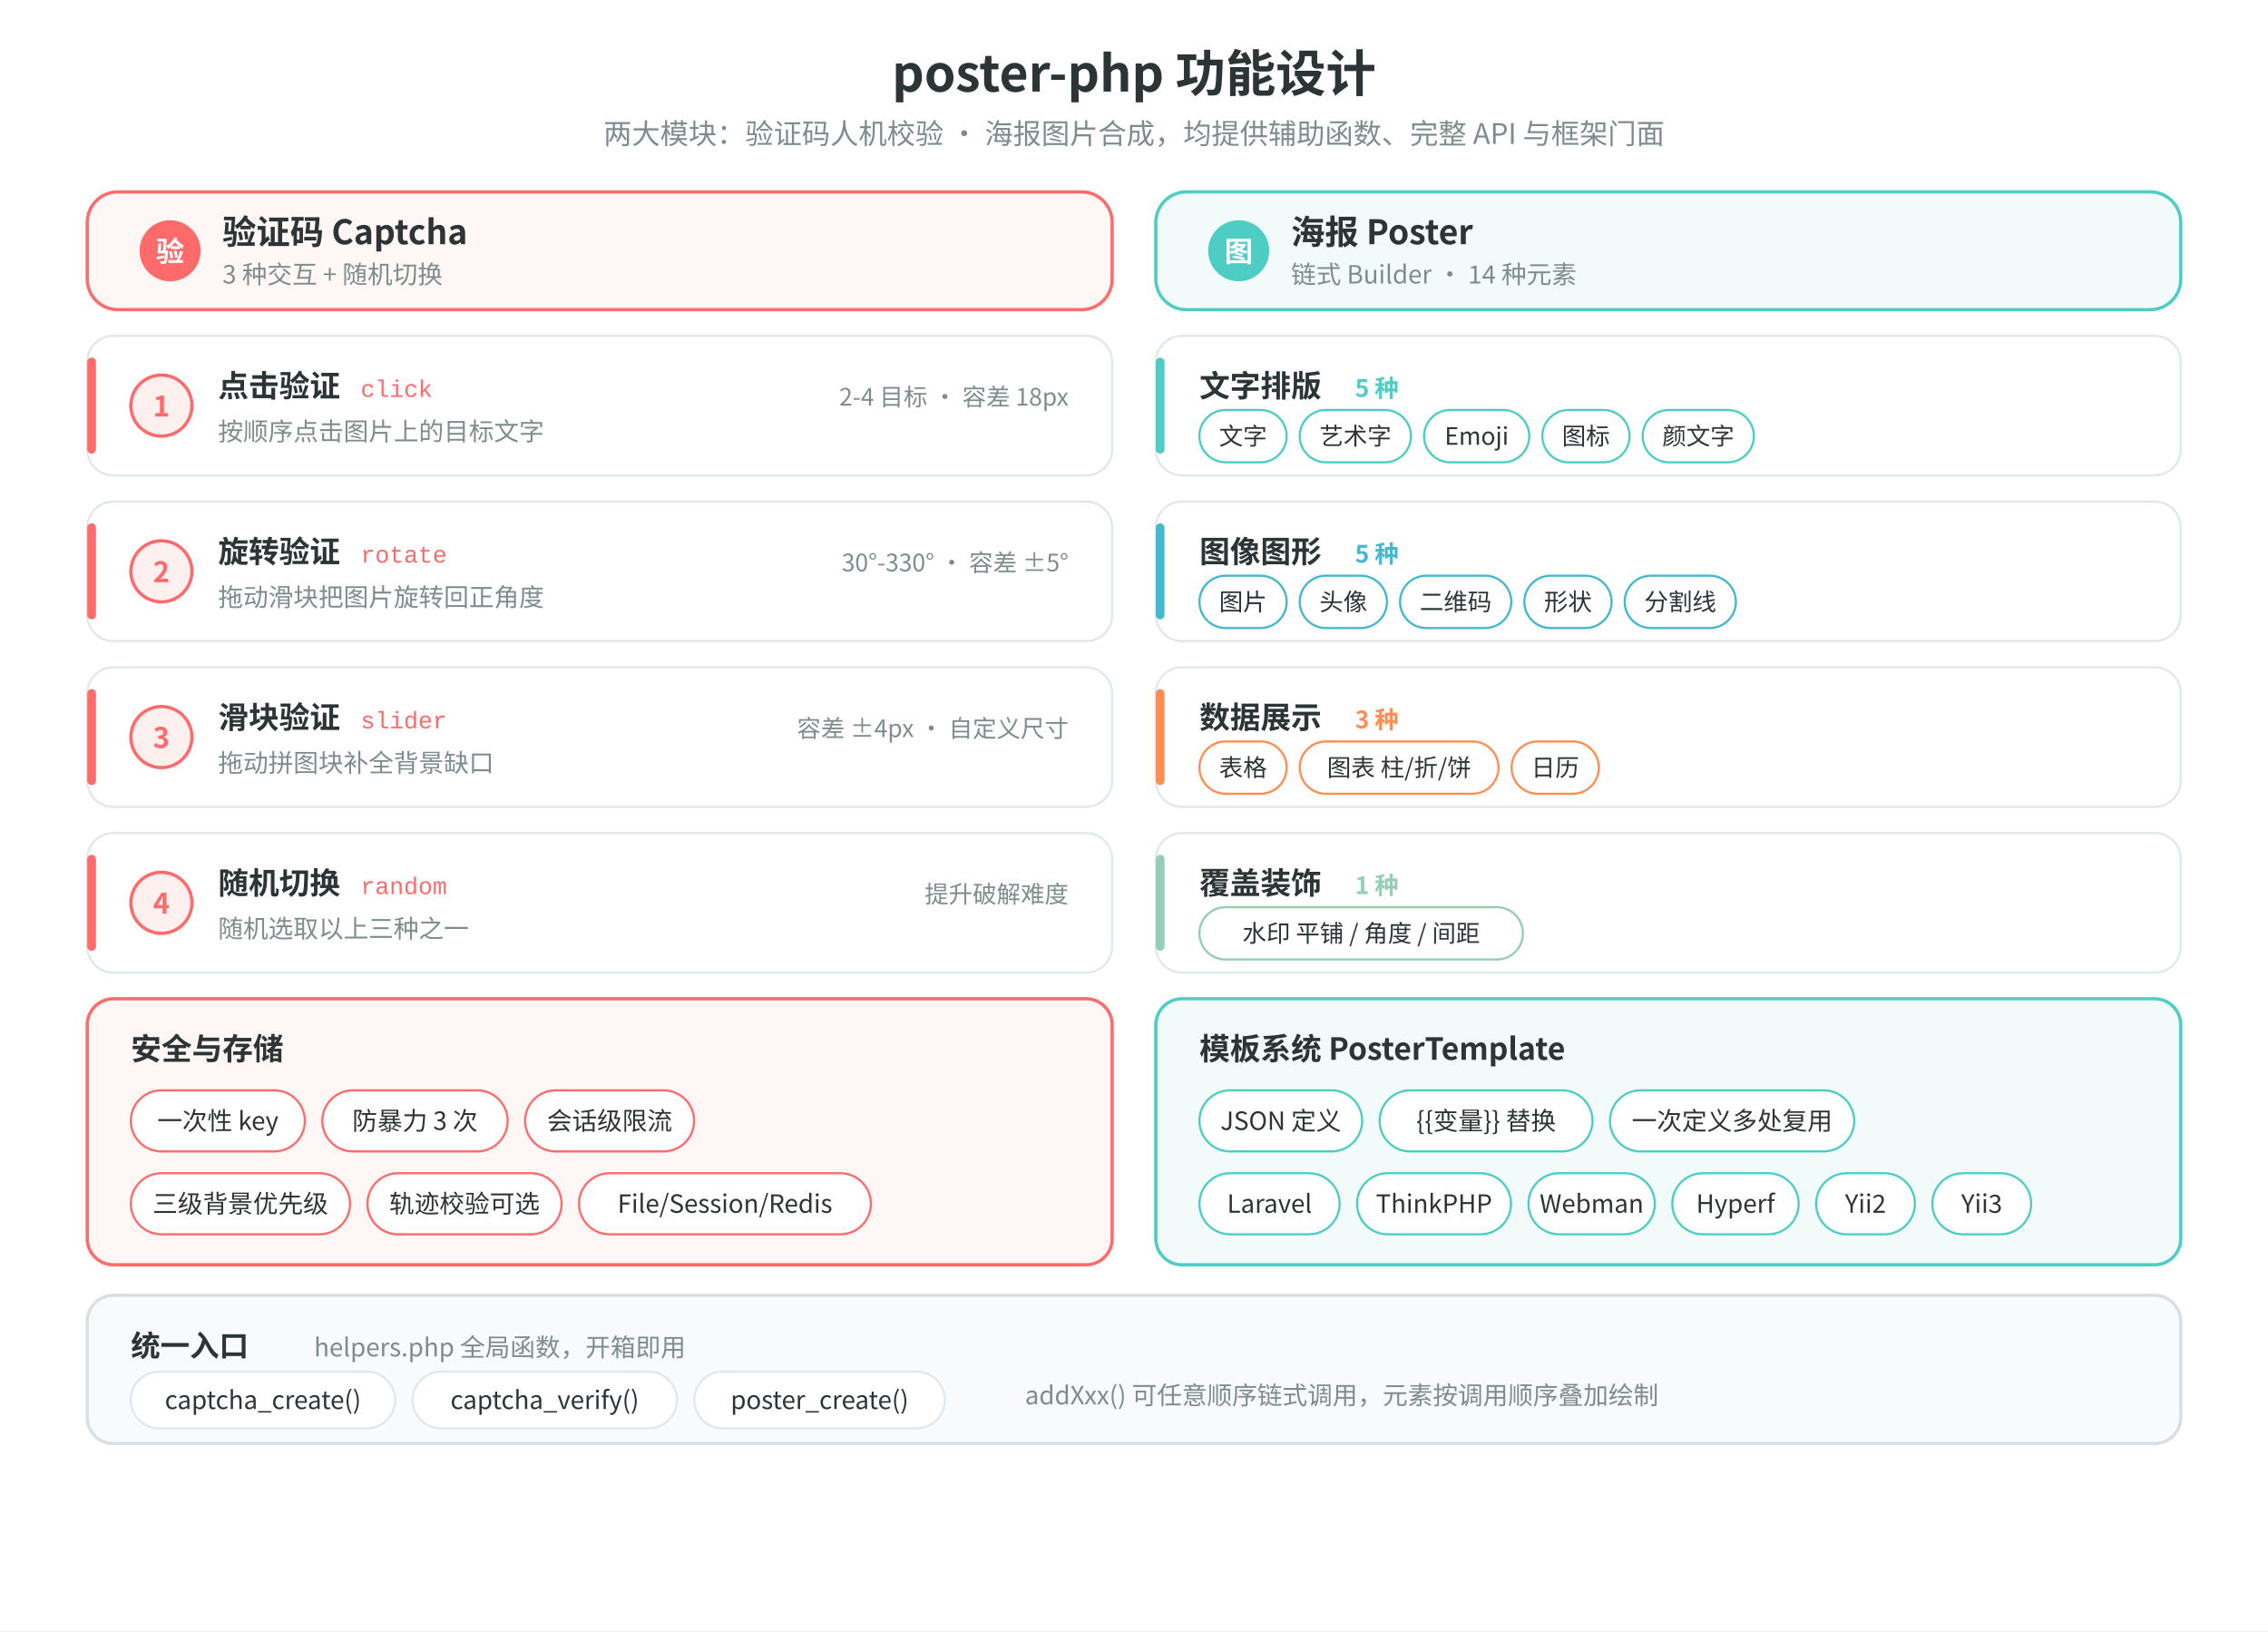
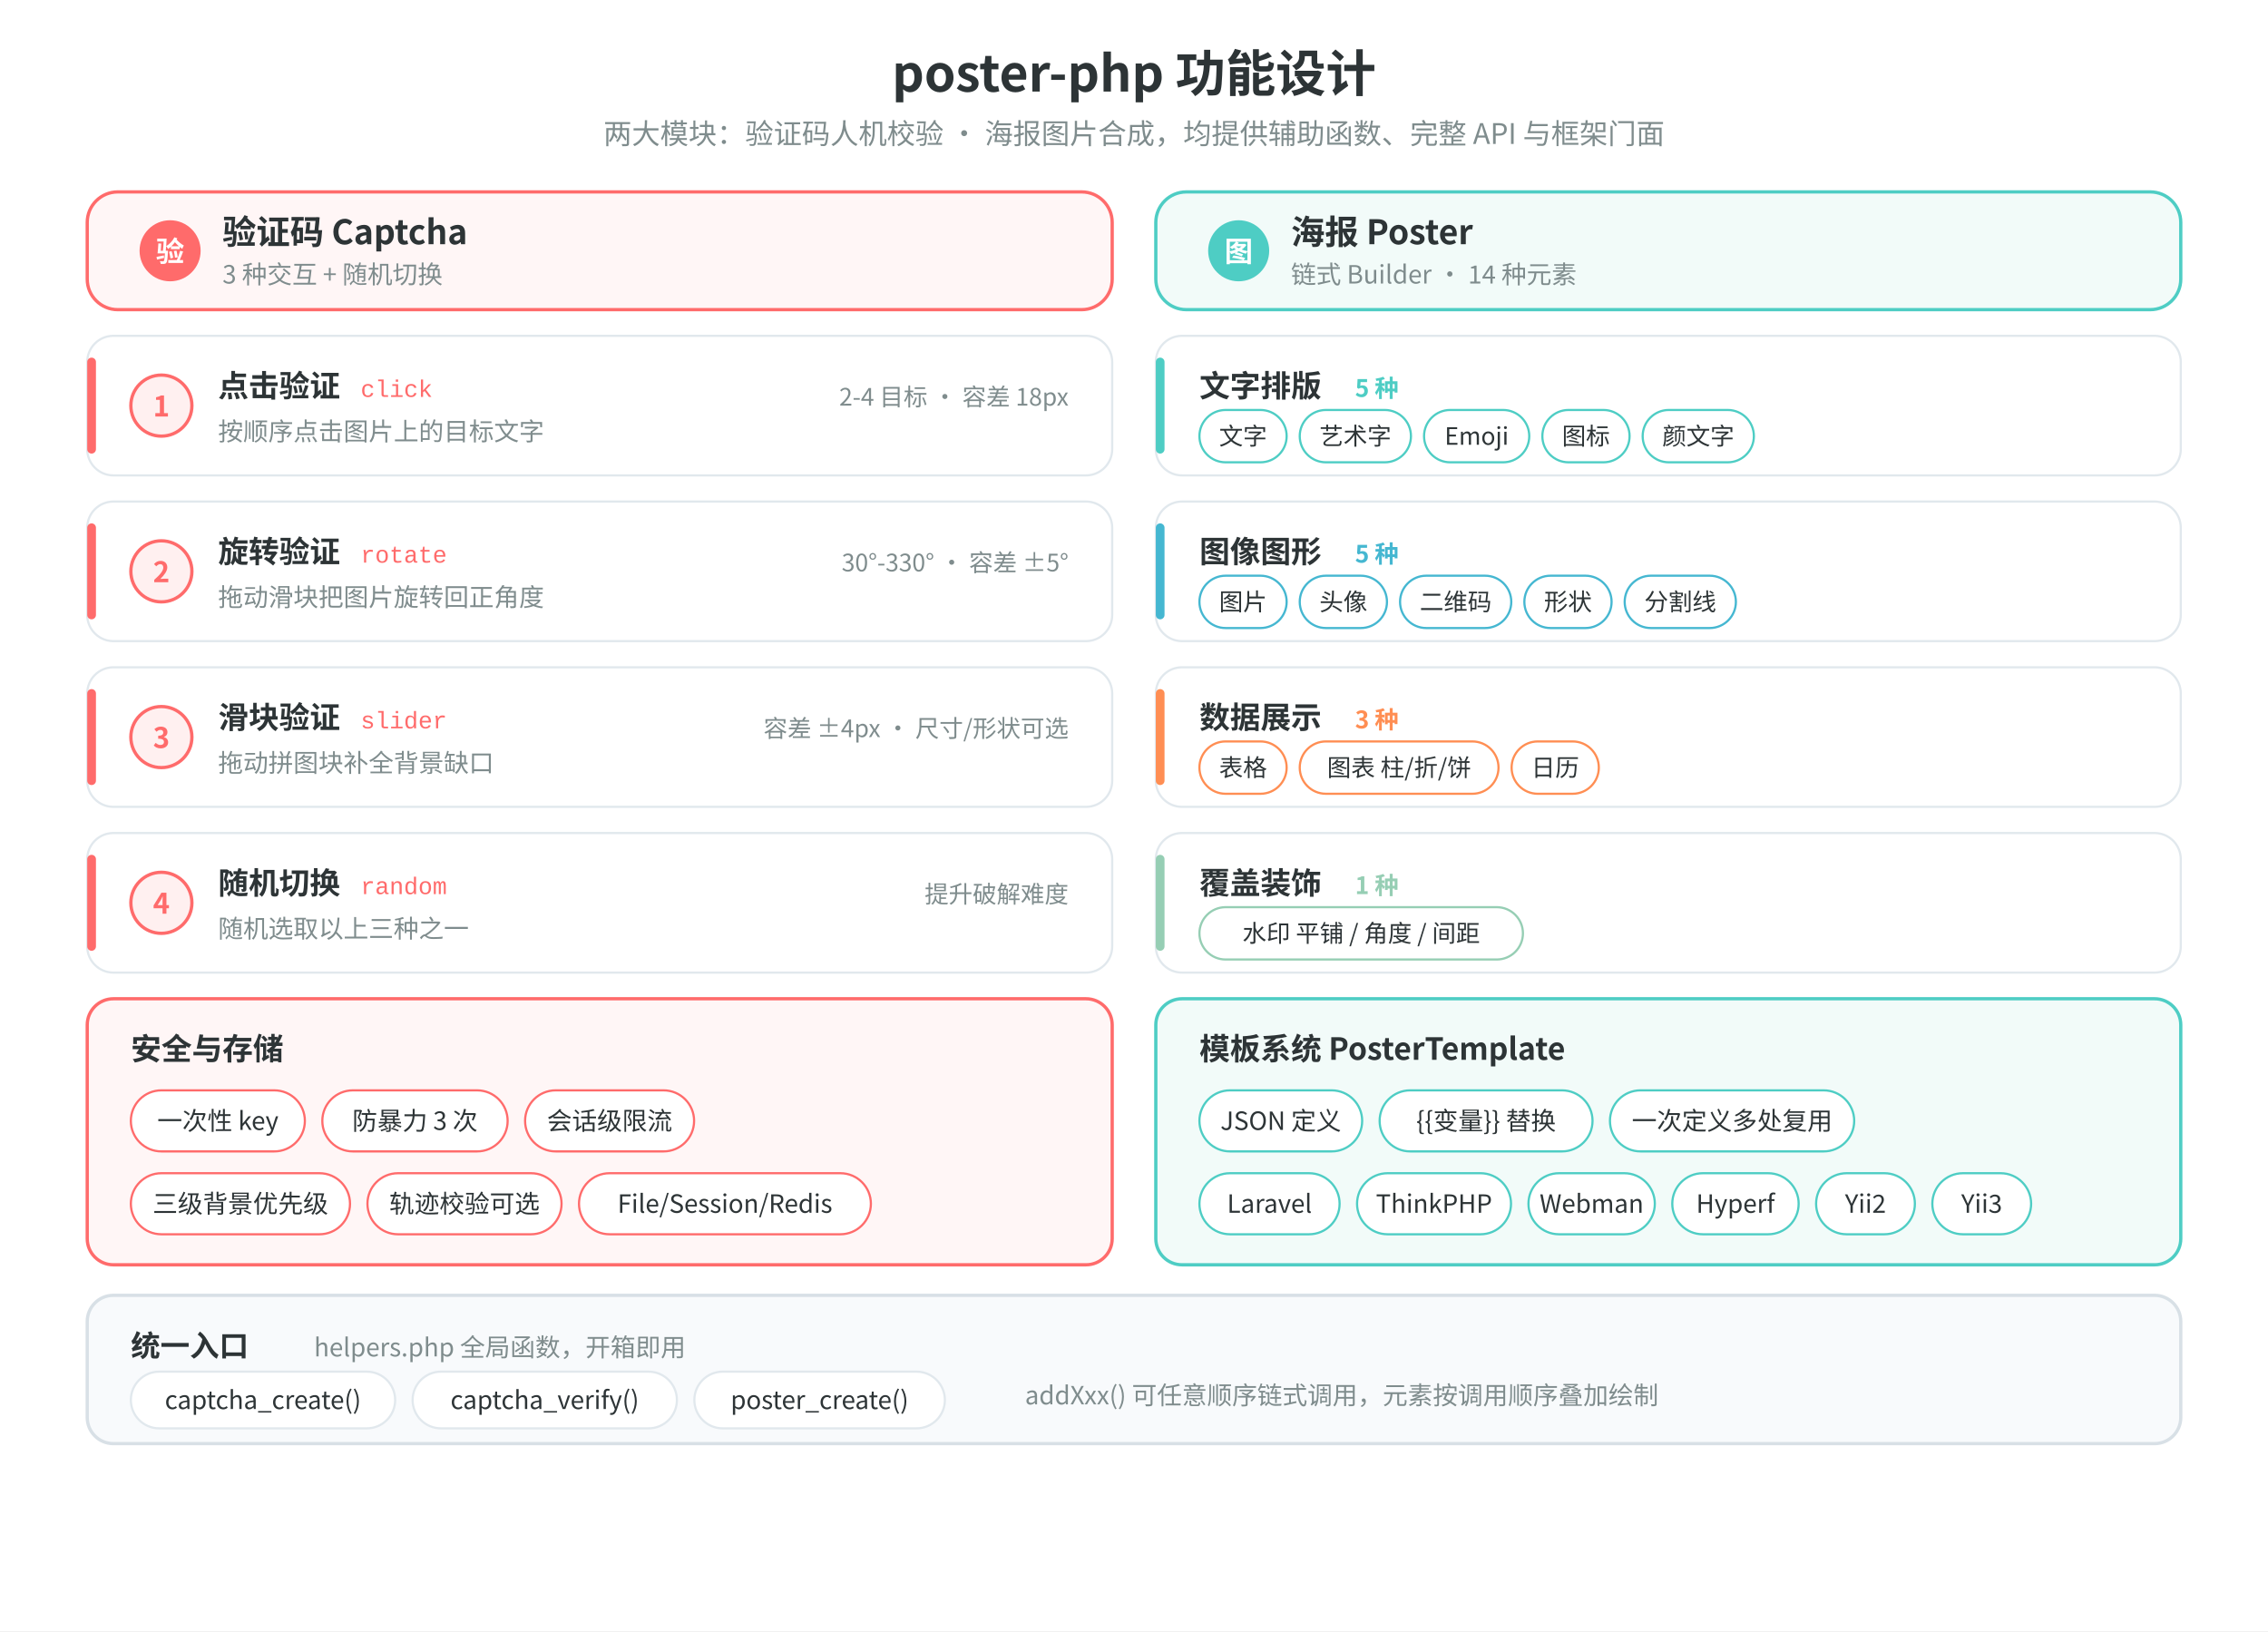
<svg xmlns="http://www.w3.org/2000/svg" viewBox="0 0 1040 748" width="1040" height="748" font-family="-apple-system,BlinkMacSystemFont,'Segoe UI','PingFang SC','Hiragino Sans GB','Microsoft YaHei','Noto Sans CJK SC',sans-serif" role="img" aria-label="poster-php 功能设计">
  <defs>
    <marker id="arrow" viewBox="0 0 10 10" refX="9" refY="5" markerWidth="6" markerHeight="6" orient="auto">
      <path d="M0 0L10 5L0 10Z" fill="#B2BEC3" />
    </marker>
  </defs>
  <rect width="1040" height="748" fill="#FFFFFF" />
  <text x="520" y="42" font-size="23" fill="#2D3436" font-weight="700" text-anchor="middle">poster-php 功能设计</text>
  <text x="520" y="66" font-size="13" fill="#7F8C8D" text-anchor="middle">两大模块：验证码人机校验 · 海报图片合成，均提供辅助函数、完整 API 与框架门面</text>
  <rect x="40" y="88" width="470" height="54" rx="14" fill="#FFF6F6" stroke="#FF6B6B" stroke-width="1.5" />
  <circle cx="78" cy="115" r="14" fill="#FF6B6B" />
  <text x="78" y="120" font-size="13" fill="#FFFFFF" font-weight="700" text-anchor="middle">验</text>
  <text x="102" y="112" font-size="15.5" fill="#2D3436" font-weight="700">验证码 Captcha</text>
  <text x="102" y="130" font-size="11.5" fill="#7F8C8D">3 种交互 + 随机切换</text>
  <rect x="530" y="88" width="470" height="54" rx="14" fill="#F2FBF9" stroke="#4ECDC4" stroke-width="1.5" />
  <circle cx="568" cy="115" r="14" fill="#4ECDC4" />
  <text x="568" y="120" font-size="13" fill="#FFFFFF" font-weight="700" text-anchor="middle">图</text>
  <text x="592" y="112" font-size="15.5" fill="#2D3436" font-weight="700">海报 Poster</text>
  <text x="592" y="130" font-size="11.5" fill="#7F8C8D">链式 Builder · 14 种元素</text>
  <rect x="40" y="154" width="470" height="64" rx="12" fill="#FFFFFF" stroke="#E1E8ED" stroke-width="1" />
  <rect x="40" y="164" width="4" height="44" rx="2" fill="#FF6B6B" />
  <circle cx="74" cy="186" r="14" fill="#FFF0F0" stroke="#FF6B6B" stroke-width="1.5" />
  <text x="74" y="191" font-size="13" fill="#FF6B6B" font-weight="700" text-anchor="middle">1</text>
  <text x="100" y="182" font-size="14" fill="#2D3436" font-weight="600">点击验证</text>
  <text x="165.36" y="182" font-size="11" fill="#FF6B6B" font-family="'SFMono-Regular',Consolas,'Liberation Mono',Menlo,monospace">click</text>
  <text x="100" y="202" font-size="11.5" fill="#7F8C8D">按顺序点击图片上的目标文字</text>
  <text x="490" y="186" font-size="11" fill="#7F8C8D" text-anchor="end">2-4 目标 · 容差 18px</text>
  <rect x="40" y="230" width="470" height="64" rx="12" fill="#FFFFFF" stroke="#E1E8ED" stroke-width="1" />
  <rect x="40" y="240" width="4" height="44" rx="2" fill="#FF6B6B" />
  <circle cx="74" cy="262" r="14" fill="#FFF0F0" stroke="#FF6B6B" stroke-width="1.5" />
  <text x="74" y="267" font-size="13" fill="#FF6B6B" font-weight="700" text-anchor="middle">2</text>
  <text x="100" y="258" font-size="14" fill="#2D3436" font-weight="600">旋转验证</text>
  <text x="165.36" y="258" font-size="11" fill="#FF6B6B" font-family="'SFMono-Regular',Consolas,'Liberation Mono',Menlo,monospace">rotate</text>
  <text x="100" y="278" font-size="11.5" fill="#7F8C8D">拖动滑块把图片旋转回正角度</text>
  <text x="490" y="262" font-size="11" fill="#7F8C8D" text-anchor="end">30°-330° · 容差 ±5°</text>
  <rect x="40" y="306" width="470" height="64" rx="12" fill="#FFFFFF" stroke="#E1E8ED" stroke-width="1" />
  <rect x="40" y="316" width="4" height="44" rx="2" fill="#FF6B6B" />
  <circle cx="74" cy="338" r="14" fill="#FFF0F0" stroke="#FF6B6B" stroke-width="1.5" />
  <text x="74" y="343" font-size="13" fill="#FF6B6B" font-weight="700" text-anchor="middle">3</text>
  <text x="100" y="334" font-size="14" fill="#2D3436" font-weight="600">滑块验证</text>
  <text x="165.36" y="334" font-size="11" fill="#FF6B6B" font-family="'SFMono-Regular',Consolas,'Liberation Mono',Menlo,monospace">slider</text>
  <text x="100" y="354" font-size="11.5" fill="#7F8C8D">拖动拼图块补全背景缺口</text>
-   <text x="490" y="338" font-size="11" fill="#7F8C8D" text-anchor="end">容差 ±4px · 自定义尺寸</text>
+   <text x="490" y="338" font-size="11" fill="#7F8C8D" text-anchor="end">容差 ±4px · 尺寸/形状可选</text>
  <rect x="40" y="382" width="470" height="64" rx="12" fill="#FFFFFF" stroke="#E1E8ED" stroke-width="1" />
  <rect x="40" y="392" width="4" height="44" rx="2" fill="#FF6B6B" />
  <circle cx="74" cy="414" r="14" fill="#FFF0F0" stroke="#FF6B6B" stroke-width="1.5" />
  <text x="74" y="419" font-size="13" fill="#FF6B6B" font-weight="700" text-anchor="middle">4</text>
  <text x="100" y="410" font-size="14" fill="#2D3436" font-weight="600">随机切换</text>
  <text x="165.36" y="410" font-size="11" fill="#FF6B6B" font-family="'SFMono-Regular',Consolas,'Liberation Mono',Menlo,monospace">random</text>
  <text x="100" y="430" font-size="11.5" fill="#7F8C8D">随机选取以上三种之一</text>
  <text x="490" y="414" font-size="11" fill="#7F8C8D" text-anchor="end">提升破解难度</text>
  <rect x="40" y="458" width="470" height="122" rx="12" fill="#FFF6F6" stroke="#FF6B6B" stroke-width="1.5" />
  <text x="60" y="486" font-size="14" fill="#2D3436" font-weight="700">安全与存储</text>
  <rect x="60" y="500" width="79.8" height="28" rx="14" fill="#FFFFFF" stroke="#FF6B6B" stroke-width="1" />
  <text x="99.9" y="518.14" font-size="11.5" fill="#2D3436" text-anchor="middle">一次性 key</text>
  <rect x="147.8" y="500" width="84.98" height="28" rx="14" fill="#FFFFFF" stroke="#FF6B6B" stroke-width="1" />
  <text x="190.29" y="518.14" font-size="11.5" fill="#2D3436" text-anchor="middle">防暴力 3 次</text>
  <rect x="240.78" y="500" width="77.5" height="28" rx="14" fill="#FFFFFF" stroke="#FF6B6B" stroke-width="1" />
  <text x="279.53" y="518.14" font-size="11.5" fill="#2D3436" text-anchor="middle">会话级限流</text>
  <rect x="60" y="538" width="100.5" height="28" rx="14" fill="#FFFFFF" stroke="#FF6B6B" stroke-width="1" />
  <text x="110.25" y="556.14" font-size="11.5" fill="#2D3436" text-anchor="middle">三级背景优先级</text>
  <rect x="168.5" y="538" width="89" height="28" rx="14" fill="#FFFFFF" stroke="#FF6B6B" stroke-width="1" />
  <text x="213" y="556.14" font-size="11.5" fill="#2D3436" text-anchor="middle">轨迹校验可选</text>
  <rect x="265.5" y="538" width="133.85" height="28" rx="14" fill="#FFFFFF" stroke="#FF6B6B" stroke-width="1" />
  <text x="332.43" y="556.14" font-size="11.5" fill="#2D3436" text-anchor="middle">File/Session/Redis</text>
  <rect x="530" y="154" width="470" height="64" rx="12" fill="#FFFFFF" stroke="#E1E8ED" stroke-width="1" />
  <rect x="530" y="164" width="4" height="44" rx="2" fill="#4ECDC4" />
  <text x="550" y="182" font-size="14" fill="#2D3436" font-weight="600">文字排版</text>
  <text x="621.36" y="182" font-size="11" fill="#4ECDC4" font-weight="700">5 种</text>
  <rect x="550" y="188" width="40" height="24" rx="12" fill="#FFFFFF" stroke="#4ECDC4" stroke-width="1" />
  <text x="570" y="203.96" font-size="11" fill="#2D3436" text-anchor="middle">文字</text>
  <rect x="596" y="188" width="51" height="24" rx="12" fill="#FFFFFF" stroke="#4ECDC4" stroke-width="1" />
  <text x="621.5" y="203.96" font-size="11" fill="#2D3436" text-anchor="middle">艺术字</text>
  <rect x="653" y="188" width="48.25" height="24" rx="12" fill="#FFFFFF" stroke="#4ECDC4" stroke-width="1" />
  <text x="677.13" y="203.96" font-size="11" fill="#2D3436" text-anchor="middle">Emoji</text>
  <rect x="707.25" y="188" width="40" height="24" rx="12" fill="#FFFFFF" stroke="#4ECDC4" stroke-width="1" />
  <text x="727.25" y="203.96" font-size="11" fill="#2D3436" text-anchor="middle">图标</text>
  <rect x="753.25" y="188" width="51" height="24" rx="12" fill="#FFFFFF" stroke="#4ECDC4" stroke-width="1" />
  <text x="778.75" y="203.96" font-size="11" fill="#2D3436" text-anchor="middle">颜文字</text>
  <rect x="530" y="230" width="470" height="64" rx="12" fill="#FFFFFF" stroke="#E1E8ED" stroke-width="1" />
  <rect x="530" y="240" width="4" height="44" rx="2" fill="#45B7D1" />
  <text x="550" y="258" font-size="14" fill="#2D3436" font-weight="600">图像图形</text>
  <text x="621.36" y="258" font-size="11" fill="#45B7D1" font-weight="700">5 种</text>
  <rect x="550" y="264" width="40" height="24" rx="12" fill="#FFFFFF" stroke="#45B7D1" stroke-width="1" />
  <text x="570" y="279.96" font-size="11" fill="#2D3436" text-anchor="middle">图片</text>
  <rect x="596" y="264" width="40" height="24" rx="12" fill="#FFFFFF" stroke="#45B7D1" stroke-width="1" />
  <text x="616" y="279.96" font-size="11" fill="#2D3436" text-anchor="middle">头像</text>
  <rect x="642" y="264" width="51" height="24" rx="12" fill="#FFFFFF" stroke="#45B7D1" stroke-width="1" />
  <text x="667.5" y="279.96" font-size="11" fill="#2D3436" text-anchor="middle">二维码</text>
  <rect x="699" y="264" width="40" height="24" rx="12" fill="#FFFFFF" stroke="#45B7D1" stroke-width="1" />
  <text x="719" y="279.96" font-size="11" fill="#2D3436" text-anchor="middle">形状</text>
  <rect x="745" y="264" width="51" height="24" rx="12" fill="#FFFFFF" stroke="#45B7D1" stroke-width="1" />
  <text x="770.5" y="279.96" font-size="11" fill="#2D3436" text-anchor="middle">分割线</text>
  <rect x="530" y="306" width="470" height="64" rx="12" fill="#FFFFFF" stroke="#E1E8ED" stroke-width="1" />
  <rect x="530" y="316" width="4" height="44" rx="2" fill="#FF8E53" />
  <text x="550" y="334" font-size="14" fill="#2D3436" font-weight="600">数据展示</text>
  <text x="621.36" y="334" font-size="11" fill="#FF8E53" font-weight="700">3 种</text>
  <rect x="550" y="340" width="40" height="24" rx="12" fill="#FFFFFF" stroke="#FF8E53" stroke-width="1" />
  <text x="570" y="355.96" font-size="11" fill="#2D3436" text-anchor="middle">表格</text>
  <rect x="596" y="340" width="91.15" height="24" rx="12" fill="#FFFFFF" stroke="#FF8E53" stroke-width="1" />
  <text x="641.58" y="355.96" font-size="11" fill="#2D3436" text-anchor="middle">图表 柱/折/饼</text>
  <rect x="693.15" y="340" width="40" height="24" rx="12" fill="#FFFFFF" stroke="#FF8E53" stroke-width="1" />
  <text x="713.15" y="355.96" font-size="11" fill="#2D3436" text-anchor="middle">日历</text>
  <rect x="530" y="382" width="470" height="64" rx="12" fill="#FFFFFF" stroke="#E1E8ED" stroke-width="1" />
  <rect x="530" y="392" width="4" height="44" rx="2" fill="#96CEB4" />
  <text x="550" y="410" font-size="14" fill="#2D3436" font-weight="600">覆盖装饰</text>
  <text x="621.36" y="410" font-size="11" fill="#96CEB4" font-weight="700">1 种</text>
  <rect x="550" y="416" width="148.35" height="24" rx="12" fill="#FFFFFF" stroke="#96CEB4" stroke-width="1" />
  <text x="624.18" y="431.96" font-size="11" fill="#2D3436" text-anchor="middle">水印 平铺 / 角度 / 间距</text>
  <rect x="530" y="458" width="470" height="122" rx="12" fill="#F2FBF9" stroke="#4ECDC4" stroke-width="1.5" />
  <text x="550" y="486" font-size="14" fill="#2D3436" font-weight="700">模板系统 PosterTemplate</text>
  <rect x="550" y="500" width="74.63" height="28" rx="14" fill="#FFFFFF" stroke="#4ECDC4" stroke-width="1" />
  <text x="587.31" y="518.14" font-size="11.5" fill="#2D3436" text-anchor="middle">JSON 定义</text>
  <rect x="632.63" y="500" width="97.63" height="28" rx="14" fill="#FFFFFF" stroke="#4ECDC4" stroke-width="1" />
  <text x="681.44" y="518.14" font-size="11.5" fill="#2D3436" text-anchor="middle">{{变量}} 替换</text>
  <rect x="738.25" y="500" width="112" height="28" rx="14" fill="#FFFFFF" stroke="#4ECDC4" stroke-width="1" />
  <text x="794.25" y="518.14" font-size="11.5" fill="#2D3436" text-anchor="middle">一次定义多处复用</text>
  <rect x="550" y="538" width="64.28" height="28" rx="14" fill="#FFFFFF" stroke="#4ECDC4" stroke-width="1" />
  <text x="582.14" y="556.14" font-size="11.5" fill="#2D3436" text-anchor="middle">Laravel</text>
  <rect x="622.28" y="538" width="70.6" height="28" rx="14" fill="#FFFFFF" stroke="#4ECDC4" stroke-width="1" />
  <text x="657.57" y="556.14" font-size="11.5" fill="#2D3436" text-anchor="middle">ThinkPHP</text>
  <rect x="700.88" y="538" width="57.95" height="28" rx="14" fill="#FFFFFF" stroke="#4ECDC4" stroke-width="1" />
  <text x="729.85" y="556.14" font-size="11.5" fill="#2D3436" text-anchor="middle">Webman</text>
  <rect x="766.83" y="538" width="57.95" height="28" rx="14" fill="#FFFFFF" stroke="#4ECDC4" stroke-width="1" />
  <text x="795.8" y="556.14" font-size="11.5" fill="#2D3436" text-anchor="middle">Hyperf</text>
  <rect x="832.78" y="538" width="45.3" height="28" rx="14" fill="#FFFFFF" stroke="#4ECDC4" stroke-width="1" />
  <text x="855.43" y="556.14" font-size="11.5" fill="#2D3436" text-anchor="middle">Yii2</text>
  <rect x="886.08" y="538" width="45.3" height="28" rx="14" fill="#FFFFFF" stroke="#4ECDC4" stroke-width="1" />
  <text x="908.73" y="556.14" font-size="11.5" fill="#2D3436" text-anchor="middle">Yii3</text>
  <rect x="40" y="594" width="960" height="68" rx="12" fill="#F8FAFC" stroke="#D8E0E6" stroke-width="1.5" />
  <text x="60" y="622" font-size="13.5" fill="#2D3436" font-weight="700">统一入口</text>
  <text x="144" y="622" font-size="11.5" fill="#7F8C8D">helpers.php 全局函数，开箱即用</text>
  <rect x="60" y="629" width="121.2" height="26" rx="13" fill="#FFFFFF" stroke="#E1E8ED" stroke-width="1" />
  <text x="120.6" y="646.14" font-size="11.5" fill="#2D3436" text-anchor="middle">captcha_create()</text>
  <rect x="189.2" y="629" width="121.2" height="26" rx="13" fill="#FFFFFF" stroke="#E1E8ED" stroke-width="1" />
  <text x="249.8" y="646.14" font-size="11.5" fill="#2D3436" text-anchor="middle">captcha_verify()</text>
  <rect x="318.4" y="629" width="114.88" height="26" rx="13" fill="#FFFFFF" stroke="#E1E8ED" stroke-width="1" />
  <text x="375.84" y="646.14" font-size="11.5" fill="#2D3436" text-anchor="middle">poster_create()</text>
  <text x="470" y="644" font-size="11.5" fill="#7F8C8D">addXxx() 可任意顺序链式调用，元素按调用顺序叠加绘制</text>
</svg>
